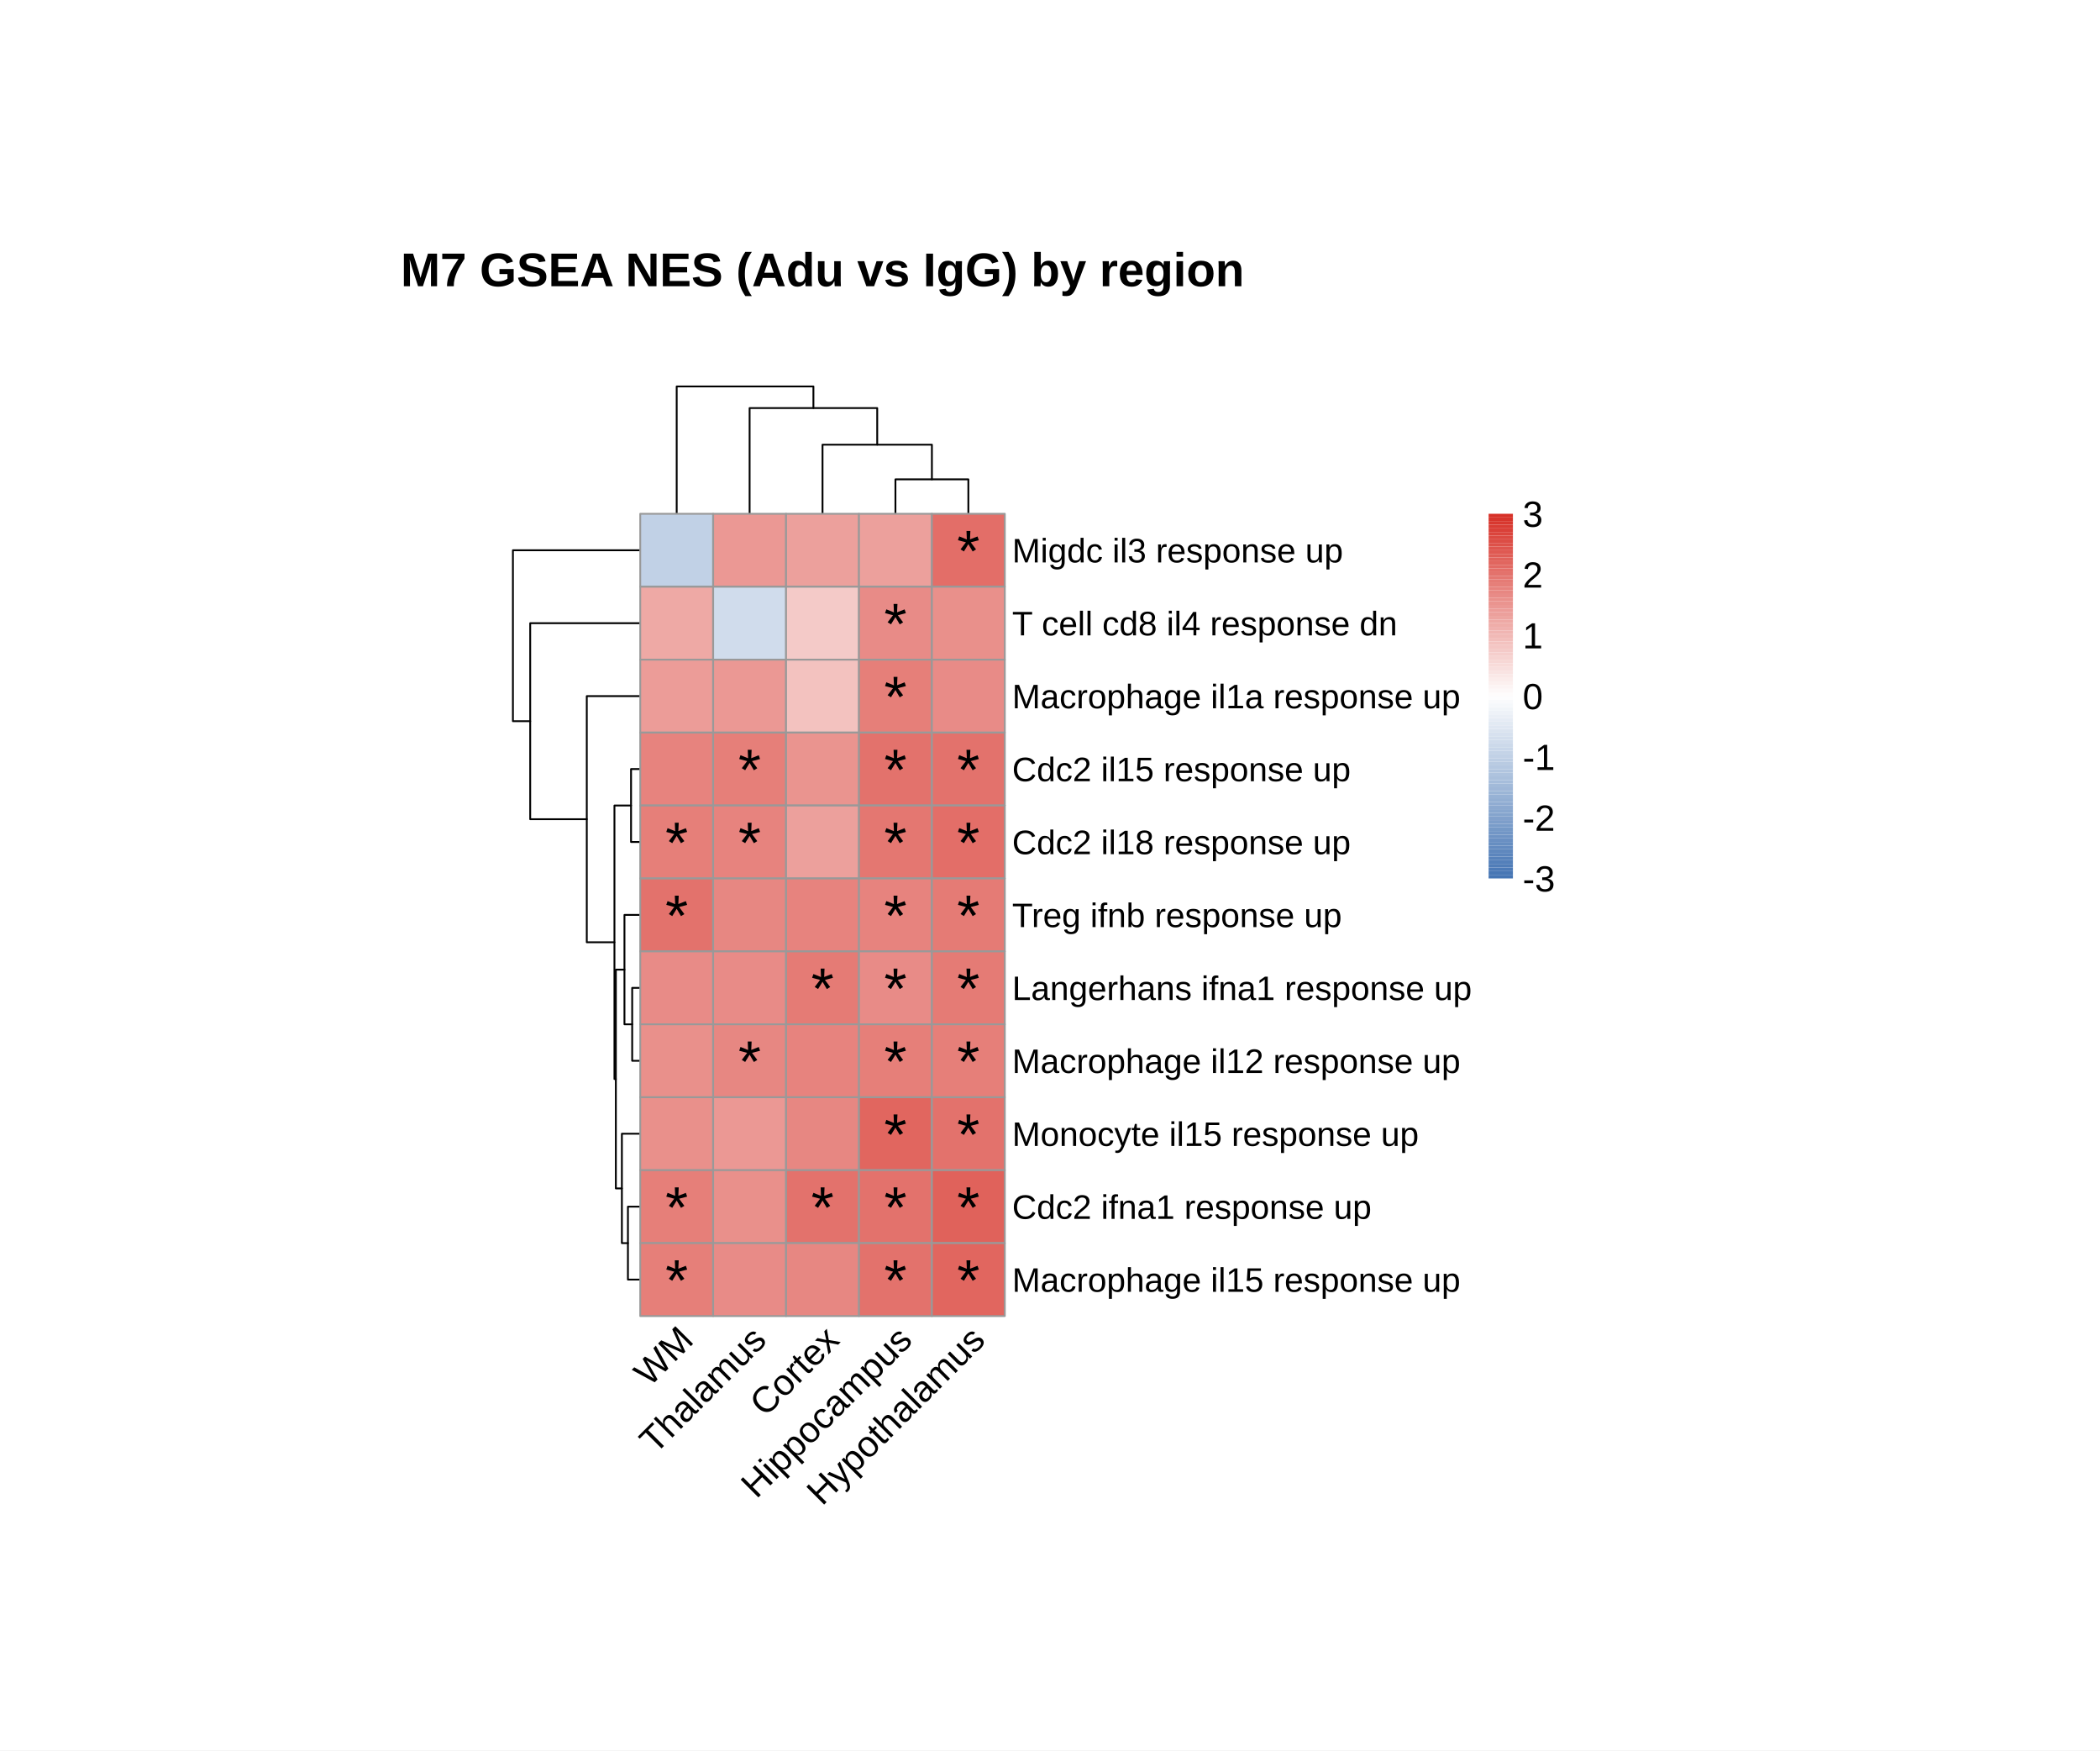
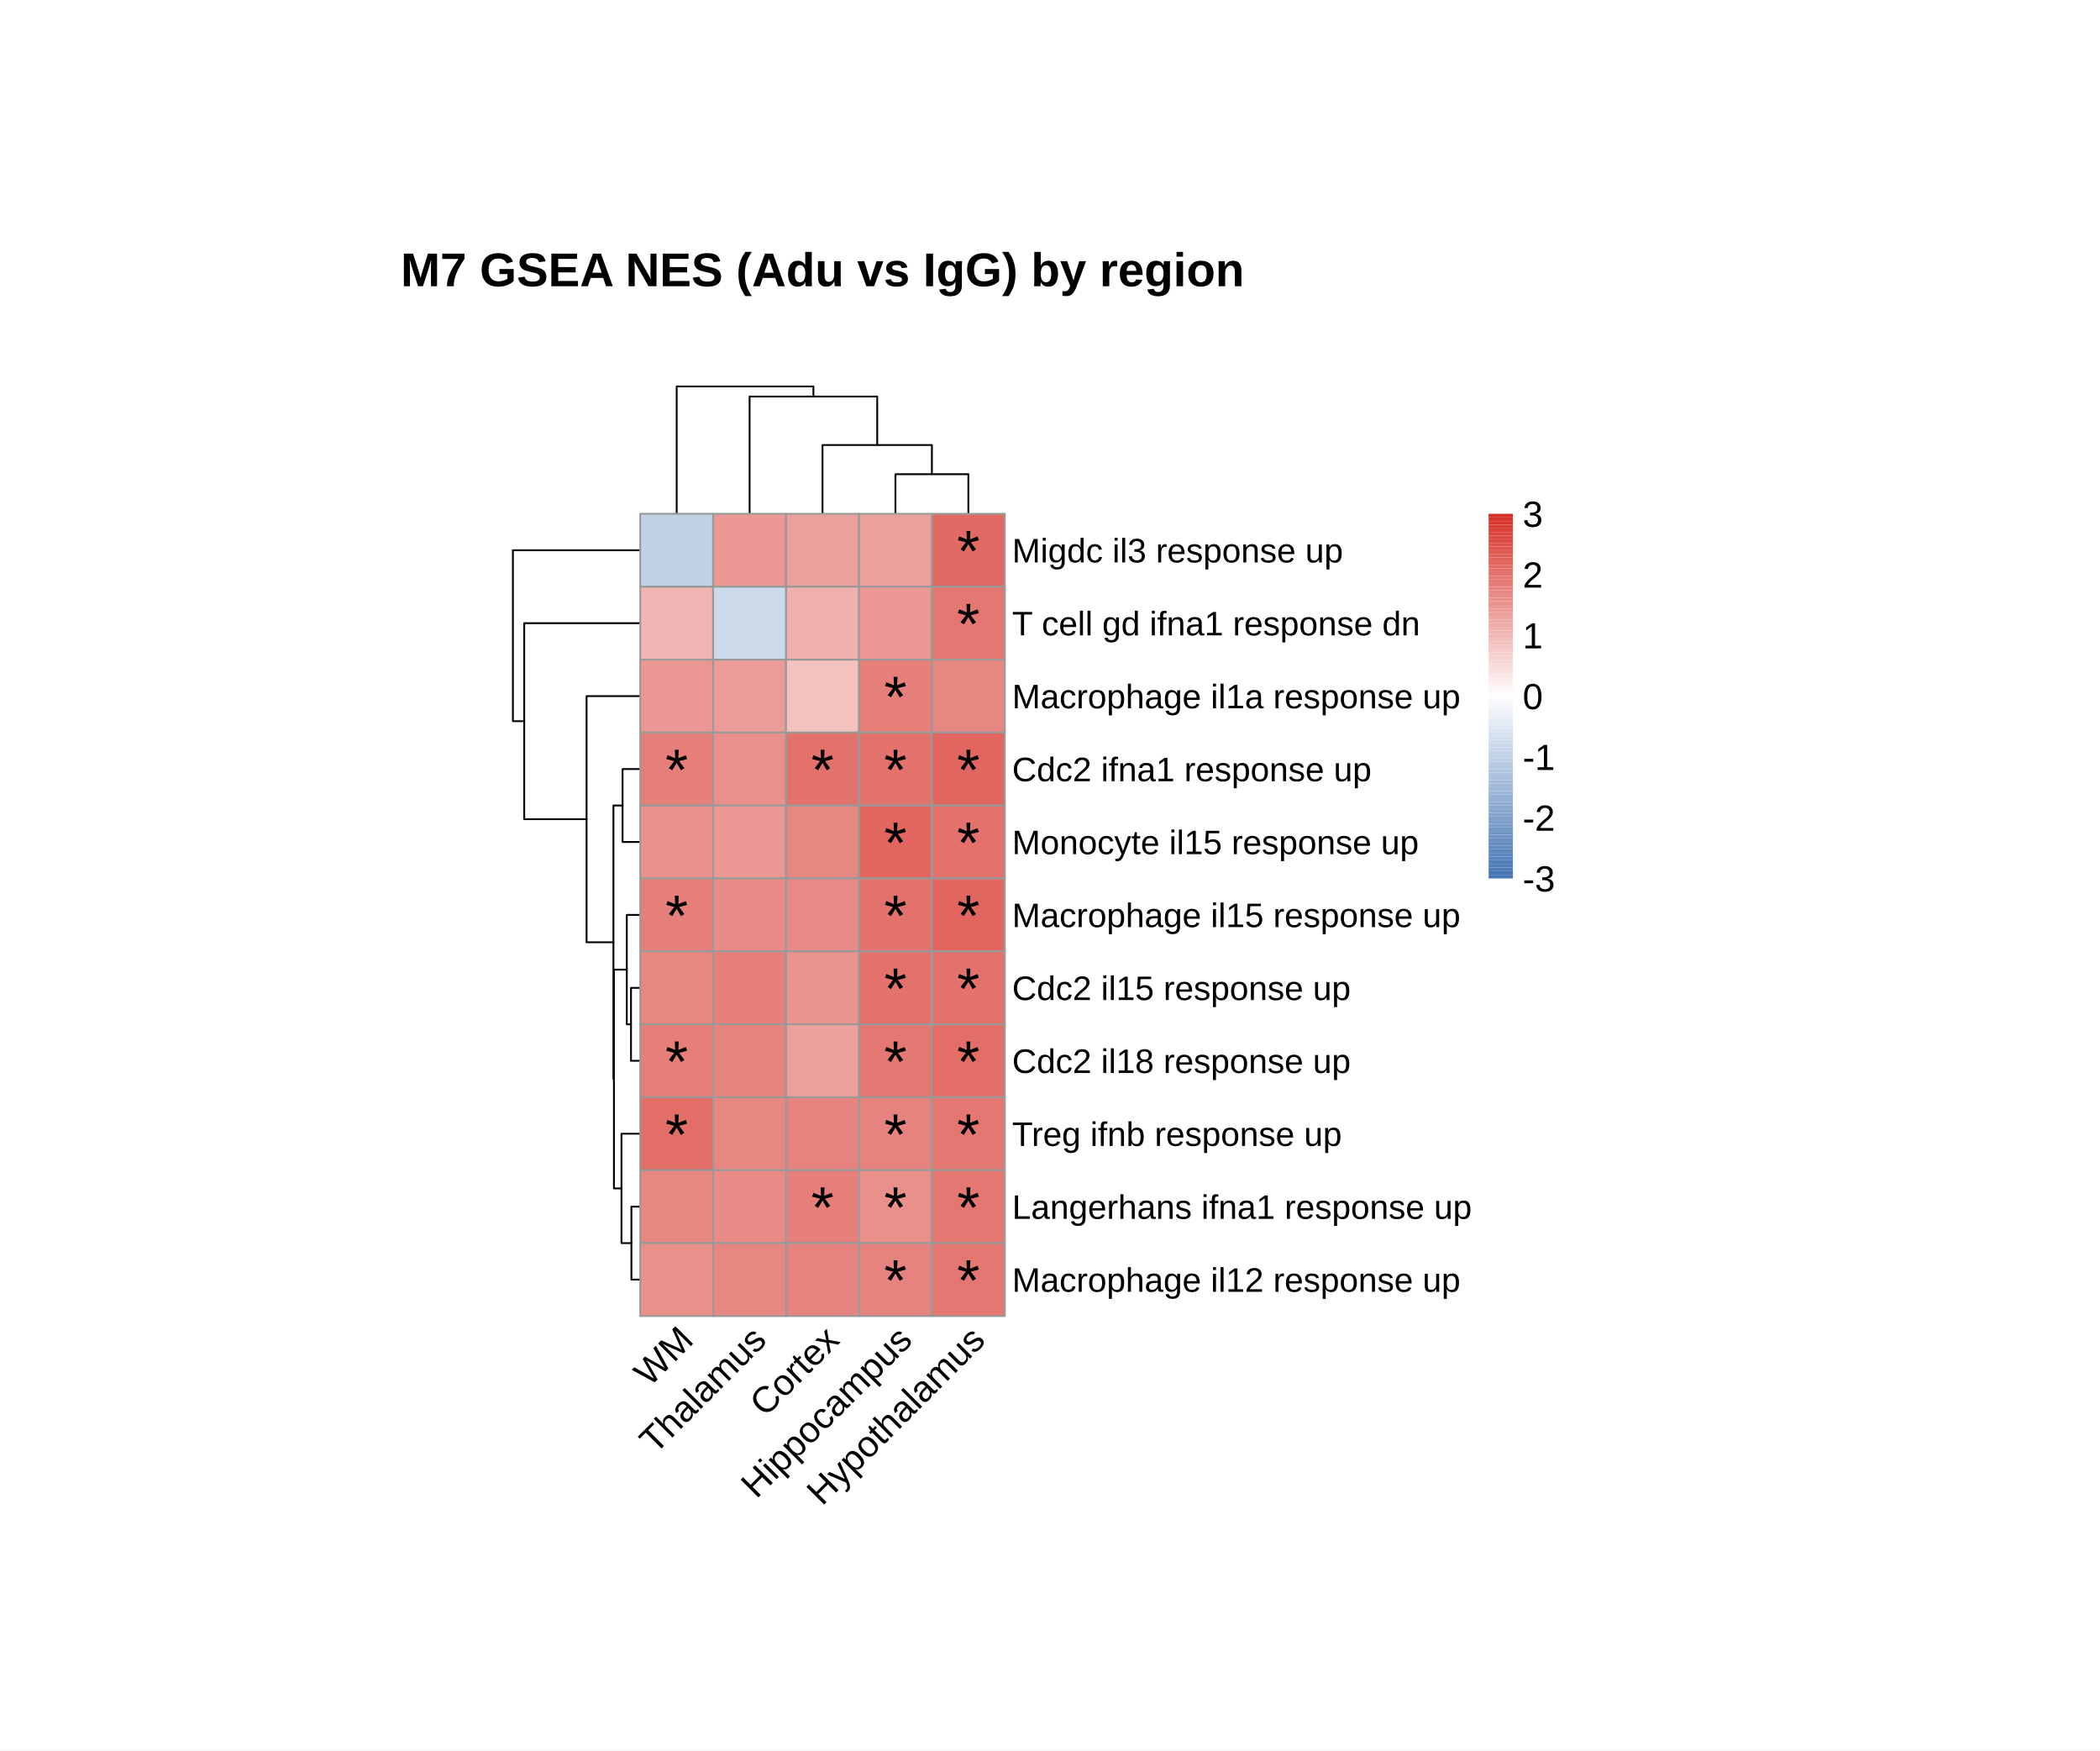
<svg xmlns="http://www.w3.org/2000/svg" width="864.00pt" height="720.00pt" viewBox="0 0 864.00 720.00">
  <g class="svglite">
    <defs>
      <style type="text/css">
    .svglite line, .svglite polyline, .svglite polygon, .svglite path, .svglite rect, .svglite circle {
      fill: none;
      stroke: #000000;
      stroke-linecap: round;
      stroke-linejoin: round;
      stroke-miterlimit: 10.00;
    }
    .svglite text {
      white-space: pre;
    }
    .svglite g.glyphgroup path {
      fill: inherit;
      stroke: none;
    }
  </style>
    </defs>
    <rect width="100%" height="100%" style="stroke: none; fill: #FFFFFF;" />
    <defs>
      <clipPath id="cpMC4wMHw4NjQuMDB8MC4wMHw3MjAuMDA=">
        <rect x="0.00" y="0.00" width="864.00" height="720.00" />
      </clipPath>
    </defs>
    <g clip-path="url(#cpMC4wMHw4NjQuMDB8MC4wMHw3MjAuMDA=)">
      <text x="338.41" y="117.74" text-anchor="middle" style="font-size: 19.50px; font-weight: bold; font-family: &quot;Arial&quot;;" textLength="347.06px" lengthAdjust="spacingAndGlyphs">M7 GSEA NES (Adu vs IgG) by region</text>
      <text x="338.41" y="145.82" text-anchor="middle" style="font-size: 19.50px; font-weight: bold; font-family: &quot;Arial&quot;;" textLength="0.00px" lengthAdjust="spacingAndGlyphs" />
    </g>
    <defs>
      <clipPath id="cpMjYzLjQxfDQxMy40MXwxNTYuMzN8MjExLjMz">
        <rect x="263.41" y="156.33" width="150.00" height="55.00" />
      </clipPath>
    </defs>
    <g clip-path="url(#cpMjYzLjQxfDQxMy40MXwxNTYuMzN8MjExLjMz)">
-       <polyline points="368.41,211.33 368.41,197.17 398.41,197.17 398.41,211.33 " style="stroke-width: 0.75;" />
-       <polyline points="338.41,211.33 338.41,182.91 383.41,182.91 383.41,197.17 " style="stroke-width: 0.75;" />
-       <polyline points="308.41,211.33 308.41,167.85 360.91,167.85 360.91,182.91 " style="stroke-width: 0.75;" />
-       <polyline points="278.41,211.33 278.41,158.95 334.66,158.95 334.66,167.85 " style="stroke-width: 0.75;" />
+       <polyline points="368.41,211.33 368.41,195.04 398.41,195.04 398.41,211.33 " style="stroke-width: 0.75;" />
+       <polyline points="338.41,211.33 338.41,183.05 383.41,183.05 383.41,195.04 " style="stroke-width: 0.75;" />
+       <polyline points="308.41,211.33 308.41,163.10 360.91,163.10 360.91,183.05 " style="stroke-width: 0.75;" />
+       <polyline points="278.41,211.33 278.41,158.95 334.66,158.95 334.66,163.10 " style="stroke-width: 0.75;" />
    </g>
    <g clip-path="url(#cpMC4wMHw4NjQuMDB8MC4wMHw3MjAuMDA=)">
</g>
    <defs>
      <clipPath id="cpMjA4LjQxfDI2My40MXwyMTEuMzN8NTQxLjMz">
        <rect x="208.41" y="211.33" width="55.00" height="330.00" />
      </clipPath>
    </defs>
    <g clip-path="url(#cpMjA4LjQxfDI2My40MXwyMTEuMzN8NTQxLjMz)">
-       <polyline points="263.41,406.33 260.10,406.33 260.10,436.33 263.41,436.33 " style="stroke-width: 0.75;" />
-       <polyline points="263.41,316.33 259.63,316.33 259.63,346.33 263.41,346.33 " style="stroke-width: 0.75;" />
-       <polyline points="263.41,496.33 258.35,496.33 258.35,526.33 263.41,526.33 " style="stroke-width: 0.75;" />
-       <polyline points="263.41,376.33 256.92,376.33 256.92,421.33 260.10,421.33 " style="stroke-width: 0.75;" />
-       <polyline points="263.41,466.33 255.86,466.33 255.86,511.33 258.35,511.33 " style="stroke-width: 0.75;" />
-       <polyline points="256.92,398.83 253.38,398.83 253.38,488.83 255.86,488.83 " style="stroke-width: 0.75;" />
-       <polyline points="259.63,331.33 252.80,331.33 252.80,443.83 253.38,443.83 " style="stroke-width: 0.75;" />
-       <polyline points="263.41,286.33 241.42,286.33 241.42,387.58 252.80,387.58 " style="stroke-width: 0.75;" />
-       <polyline points="263.41,256.33 218.14,256.33 218.14,336.96 241.42,336.96 " style="stroke-width: 0.75;" />
-       <polyline points="263.41,226.33 211.03,226.33 211.03,296.64 218.14,296.64 " style="stroke-width: 0.75;" />
+       <polyline points="263.41,496.33 259.78,496.33 259.78,526.33 263.41,526.33 " style="stroke-width: 0.75;" />
+       <polyline points="263.41,406.33 259.61,406.33 259.61,436.33 263.41,436.33 " style="stroke-width: 0.75;" />
+       <polyline points="263.41,376.33 257.88,376.33 257.88,421.33 259.61,421.33 " style="stroke-width: 0.75;" />
+       <polyline points="263.41,316.33 256.14,316.33 256.14,346.33 263.41,346.33 " style="stroke-width: 0.75;" />
+       <polyline points="263.41,466.33 255.69,466.33 255.69,511.33 259.78,511.33 " style="stroke-width: 0.75;" />
+       <polyline points="257.88,398.83 252.59,398.83 252.59,488.83 255.69,488.83 " style="stroke-width: 0.75;" />
+       <polyline points="256.14,331.33 252.38,331.33 252.38,443.83 252.59,443.83 " style="stroke-width: 0.75;" />
+       <polyline points="263.41,286.33 241.33,286.33 241.33,387.58 252.38,387.58 " style="stroke-width: 0.75;" />
+       <polyline points="263.41,256.33 215.68,256.33 215.68,336.96 241.33,336.96 " style="stroke-width: 0.75;" />
+       <polyline points="263.41,226.33 211.03,226.33 211.03,296.64 215.68,296.64 " style="stroke-width: 0.75;" />
    </g>
    <g clip-path="url(#cpMC4wMHw4NjQuMDB8MC4wMHw3MjAuMDA=)">
      <rect x="263.41" y="211.33" width="30.00" height="30.00" style="stroke-width: 0.75; stroke: #999999; fill: #C1D1E6;" />
-       <rect x="263.41" y="241.33" width="30.00" height="30.00" style="stroke-width: 0.75; stroke: #999999; fill: #EEA9A5;" />
-       <rect x="263.41" y="271.33" width="30.00" height="30.00" style="stroke-width: 0.75; stroke: #999999; fill: #EC9C98;" />
-       <rect x="263.41" y="301.33" width="30.00" height="30.00" style="stroke-width: 0.75; stroke: #999999; fill: #E7837E;" />
-       <rect x="263.41" y="331.33" width="30.00" height="30.00" style="stroke-width: 0.75; stroke: #999999; fill: #E67F79;" />
-       <rect x="263.41" y="361.33" width="30.00" height="30.00" style="stroke-width: 0.75; stroke: #999999; fill: #E3726C;" />
-       <rect x="263.41" y="391.33" width="30.00" height="30.00" style="stroke-width: 0.75; stroke: #999999; fill: #E88B87;" />
-       <rect x="263.41" y="421.33" width="30.00" height="30.00" style="stroke-width: 0.75; stroke: #999999; fill: #E9908B;" />
-       <rect x="263.41" y="451.33" width="30.00" height="30.00" style="stroke-width: 0.75; stroke: #999999; fill: #E9908B;" />
-       <rect x="263.41" y="481.33" width="30.00" height="30.00" style="stroke-width: 0.75; stroke: #999999; fill: #E67F79;" />
-       <rect x="263.41" y="511.33" width="30.00" height="30.00" style="stroke-width: 0.75; stroke: #999999; fill: #E67F79;" />
+       <rect x="263.41" y="241.33" width="30.00" height="30.00" style="stroke-width: 0.75; stroke: #999999; fill: #F0B5B2;" />
+       <rect x="263.41" y="271.33" width="30.00" height="30.00" style="stroke-width: 0.75; stroke: #999999; fill: #EB9894;" />
+       <rect x="263.41" y="301.33" width="30.00" height="30.00" style="stroke-width: 0.75; stroke: #999999; fill: #E67F79;" />
+       <rect x="263.41" y="331.33" width="30.00" height="30.00" style="stroke-width: 0.75; stroke: #999999; fill: #E9908B;" />
+       <rect x="263.41" y="361.33" width="30.00" height="30.00" style="stroke-width: 0.75; stroke: #999999; fill: #E67F79;" />
+       <rect x="263.41" y="391.33" width="30.00" height="30.00" style="stroke-width: 0.75; stroke: #999999; fill: #E78782;" />
+       <rect x="263.41" y="421.33" width="30.00" height="30.00" style="stroke-width: 0.75; stroke: #999999; fill: #E67F79;" />
+       <rect x="263.41" y="451.33" width="30.00" height="30.00" style="stroke-width: 0.75; stroke: #999999; fill: #E36E68;" />
+       <rect x="263.41" y="481.33" width="30.00" height="30.00" style="stroke-width: 0.75; stroke: #999999; fill: #E78782;" />
+       <rect x="263.41" y="511.33" width="30.00" height="30.00" style="stroke-width: 0.75; stroke: #999999; fill: #E9908B;" />
      <rect x="293.41" y="211.33" width="30.00" height="30.00" style="stroke-width: 0.75; stroke: #999999; fill: #EB9894;" />
-       <rect x="293.41" y="241.33" width="30.00" height="30.00" style="stroke-width: 0.75; stroke: #999999; fill: #D0DCEC;" />
-       <rect x="293.41" y="271.33" width="30.00" height="30.00" style="stroke-width: 0.75; stroke: #999999; fill: #EB9894;" />
-       <rect x="293.41" y="301.33" width="30.00" height="30.00" style="stroke-width: 0.75; stroke: #999999; fill: #E67F79;" />
-       <rect x="293.41" y="331.33" width="30.00" height="30.00" style="stroke-width: 0.75; stroke: #999999; fill: #E7837E;" />
-       <rect x="293.41" y="361.33" width="30.00" height="30.00" style="stroke-width: 0.75; stroke: #999999; fill: #E78782;" />
-       <rect x="293.41" y="391.33" width="30.00" height="30.00" style="stroke-width: 0.75; stroke: #999999; fill: #E88B87;" />
-       <rect x="293.41" y="421.33" width="30.00" height="30.00" style="stroke-width: 0.75; stroke: #999999; fill: #E78782;" />
-       <rect x="293.41" y="451.33" width="30.00" height="30.00" style="stroke-width: 0.75; stroke: #999999; fill: #EB9894;" />
-       <rect x="293.41" y="481.33" width="30.00" height="30.00" style="stroke-width: 0.75; stroke: #999999; fill: #E9908B;" />
-       <rect x="293.41" y="511.33" width="30.00" height="30.00" style="stroke-width: 0.75; stroke: #999999; fill: #E88B87;" />
+       <rect x="293.41" y="241.33" width="30.00" height="30.00" style="stroke-width: 0.75; stroke: #999999; fill: #CCD9EA;" />
+       <rect x="293.41" y="271.33" width="30.00" height="30.00" style="stroke-width: 0.75; stroke: #999999; fill: #EC9C98;" />
+       <rect x="293.41" y="301.33" width="30.00" height="30.00" style="stroke-width: 0.75; stroke: #999999; fill: #E9908B;" />
+       <rect x="293.41" y="331.33" width="30.00" height="30.00" style="stroke-width: 0.75; stroke: #999999; fill: #EB9894;" />
+       <rect x="293.41" y="361.33" width="30.00" height="30.00" style="stroke-width: 0.75; stroke: #999999; fill: #E88B87;" />
+       <rect x="293.41" y="391.33" width="30.00" height="30.00" style="stroke-width: 0.75; stroke: #999999; fill: #E67F79;" />
+       <rect x="293.41" y="421.33" width="30.00" height="30.00" style="stroke-width: 0.75; stroke: #999999; fill: #E7837E;" />
+       <rect x="293.41" y="451.33" width="30.00" height="30.00" style="stroke-width: 0.75; stroke: #999999; fill: #E78782;" />
+       <rect x="293.41" y="481.33" width="30.00" height="30.00" style="stroke-width: 0.75; stroke: #999999; fill: #E88B87;" />
+       <rect x="293.41" y="511.33" width="30.00" height="30.00" style="stroke-width: 0.75; stroke: #999999; fill: #E78782;" />
      <rect x="323.41" y="211.33" width="30.00" height="30.00" style="stroke-width: 0.75; stroke: #999999; fill: #ECA09C;" />
-       <rect x="323.41" y="241.33" width="30.00" height="30.00" style="stroke-width: 0.75; stroke: #999999; fill: #F4CAC8;" />
+       <rect x="323.41" y="241.33" width="30.00" height="30.00" style="stroke-width: 0.75; stroke: #999999; fill: #F0B1AE;" />
      <rect x="323.41" y="271.33" width="30.00" height="30.00" style="stroke-width: 0.75; stroke: #999999; fill: #F3C2BF;" />
-       <rect x="323.41" y="301.33" width="30.00" height="30.00" style="stroke-width: 0.75; stroke: #999999; fill: #EA948F;" />
-       <rect x="323.41" y="331.33" width="30.00" height="30.00" style="stroke-width: 0.75; stroke: #999999; fill: #ECA09C;" />
-       <rect x="323.41" y="361.33" width="30.00" height="30.00" style="stroke-width: 0.75; stroke: #999999; fill: #E7837E;" />
-       <rect x="323.41" y="391.33" width="30.00" height="30.00" style="stroke-width: 0.75; stroke: #999999; fill: #E57B75;" />
-       <rect x="323.41" y="421.33" width="30.00" height="30.00" style="stroke-width: 0.75; stroke: #999999; fill: #E7837E;" />
-       <rect x="323.41" y="451.33" width="30.00" height="30.00" style="stroke-width: 0.75; stroke: #999999; fill: #E78782;" />
-       <rect x="323.41" y="481.33" width="30.00" height="30.00" style="stroke-width: 0.75; stroke: #999999; fill: #E3726C;" />
-       <rect x="323.41" y="511.33" width="30.00" height="30.00" style="stroke-width: 0.75; stroke: #999999; fill: #E78782;" />
+       <rect x="323.41" y="301.33" width="30.00" height="30.00" style="stroke-width: 0.75; stroke: #999999; fill: #E3726C;" />
+       <rect x="323.41" y="331.33" width="30.00" height="30.00" style="stroke-width: 0.75; stroke: #999999; fill: #E78782;" />
+       <rect x="323.41" y="361.33" width="30.00" height="30.00" style="stroke-width: 0.75; stroke: #999999; fill: #E88B87;" />
+       <rect x="323.41" y="391.33" width="30.00" height="30.00" style="stroke-width: 0.75; stroke: #999999; fill: #EA948F;" />
+       <rect x="323.41" y="421.33" width="30.00" height="30.00" style="stroke-width: 0.75; stroke: #999999; fill: #ECA09C;" />
+       <rect x="323.41" y="451.33" width="30.00" height="30.00" style="stroke-width: 0.75; stroke: #999999; fill: #E7837E;" />
+       <rect x="323.41" y="481.33" width="30.00" height="30.00" style="stroke-width: 0.75; stroke: #999999; fill: #E67F79;" />
+       <rect x="323.41" y="511.33" width="30.00" height="30.00" style="stroke-width: 0.75; stroke: #999999; fill: #E7837E;" />
      <rect x="353.41" y="211.33" width="30.00" height="30.00" style="stroke-width: 0.75; stroke: #999999; fill: #ECA09C;" />
-       <rect x="353.41" y="241.33" width="30.00" height="30.00" style="stroke-width: 0.75; stroke: #999999; fill: #E88B87;" />
+       <rect x="353.41" y="241.33" width="30.00" height="30.00" style="stroke-width: 0.75; stroke: #999999; fill: #EB9894;" />
      <rect x="353.41" y="271.33" width="30.00" height="30.00" style="stroke-width: 0.75; stroke: #999999; fill: #E67F79;" />
      <rect x="353.41" y="301.33" width="30.00" height="30.00" style="stroke-width: 0.75; stroke: #999999; fill: #E3726C;" />
-       <rect x="353.41" y="331.33" width="30.00" height="30.00" style="stroke-width: 0.75; stroke: #999999; fill: #E47771;" />
-       <rect x="353.41" y="361.33" width="30.00" height="30.00" style="stroke-width: 0.75; stroke: #999999; fill: #E7837E;" />
-       <rect x="353.41" y="391.33" width="30.00" height="30.00" style="stroke-width: 0.75; stroke: #999999; fill: #E88B87;" />
-       <rect x="353.41" y="421.33" width="30.00" height="30.00" style="stroke-width: 0.75; stroke: #999999; fill: #E67F79;" />
-       <rect x="353.41" y="451.33" width="30.00" height="30.00" style="stroke-width: 0.75; stroke: #999999; fill: #E1665F;" />
-       <rect x="353.41" y="481.33" width="30.00" height="30.00" style="stroke-width: 0.75; stroke: #999999; fill: #E3726C;" />
-       <rect x="353.41" y="511.33" width="30.00" height="30.00" style="stroke-width: 0.75; stroke: #999999; fill: #E3726C;" />
-       <rect x="383.41" y="211.33" width="30.00" height="30.00" style="stroke-width: 0.75; stroke: #999999; fill: #E36E68;" />
-       <rect x="383.41" y="241.33" width="30.00" height="30.00" style="stroke-width: 0.75; stroke: #999999; fill: #E9908B;" />
-       <rect x="383.41" y="271.33" width="30.00" height="30.00" style="stroke-width: 0.75; stroke: #999999; fill: #E88B87;" />
-       <rect x="383.41" y="301.33" width="30.00" height="30.00" style="stroke-width: 0.75; stroke: #999999; fill: #E3726C;" />
-       <rect x="383.41" y="331.33" width="30.00" height="30.00" style="stroke-width: 0.75; stroke: #999999; fill: #E36E68;" />
-       <rect x="383.41" y="361.33" width="30.00" height="30.00" style="stroke-width: 0.75; stroke: #999999; fill: #E57B75;" />
-       <rect x="383.41" y="391.33" width="30.00" height="30.00" style="stroke-width: 0.75; stroke: #999999; fill: #E57B75;" />
-       <rect x="383.41" y="421.33" width="30.00" height="30.00" style="stroke-width: 0.75; stroke: #999999; fill: #E67F79;" />
-       <rect x="383.41" y="451.33" width="30.00" height="30.00" style="stroke-width: 0.75; stroke: #999999; fill: #E3726C;" />
-       <rect x="383.41" y="481.33" width="30.00" height="30.00" style="stroke-width: 0.75; stroke: #999999; fill: #E0625B;" />
-       <rect x="383.41" y="511.33" width="30.00" height="30.00" style="stroke-width: 0.75; stroke: #999999; fill: #E1665F;" />
-       <text x="278.41" y="354.92" text-anchor="middle" style="font-size: 24.00px; font-family: &quot;Arial&quot;;" textLength="9.34px" lengthAdjust="spacingAndGlyphs">*</text>
+       <rect x="353.41" y="331.33" width="30.00" height="30.00" style="stroke-width: 0.75; stroke: #999999; fill: #E1665F;" />
+       <rect x="353.41" y="361.33" width="30.00" height="30.00" style="stroke-width: 0.75; stroke: #999999; fill: #E3726C;" />
+       <rect x="353.41" y="391.33" width="30.00" height="30.00" style="stroke-width: 0.75; stroke: #999999; fill: #E3726C;" />
+       <rect x="353.41" y="421.33" width="30.00" height="30.00" style="stroke-width: 0.75; stroke: #999999; fill: #E47771;" />
+       <rect x="353.41" y="451.33" width="30.00" height="30.00" style="stroke-width: 0.75; stroke: #999999; fill: #E7837E;" />
+       <rect x="353.41" y="481.33" width="30.00" height="30.00" style="stroke-width: 0.75; stroke: #999999; fill: #E9908B;" />
+       <rect x="353.41" y="511.33" width="30.00" height="30.00" style="stroke-width: 0.75; stroke: #999999; fill: #E7837E;" />
+       <rect x="383.41" y="211.33" width="30.00" height="30.00" style="stroke-width: 0.75; stroke: #999999; fill: #E26A64;" />
+       <rect x="383.41" y="241.33" width="30.00" height="30.00" style="stroke-width: 0.75; stroke: #999999; fill: #E47771;" />
+       <rect x="383.41" y="271.33" width="30.00" height="30.00" style="stroke-width: 0.75; stroke: #999999; fill: #E78782;" />
+       <rect x="383.41" y="301.33" width="30.00" height="30.00" style="stroke-width: 0.75; stroke: #999999; fill: #E1665F;" />
+       <rect x="383.41" y="331.33" width="30.00" height="30.00" style="stroke-width: 0.75; stroke: #999999; fill: #E3726C;" />
+       <rect x="383.41" y="361.33" width="30.00" height="30.00" style="stroke-width: 0.75; stroke: #999999; fill: #E1665F;" />
+       <rect x="383.41" y="391.33" width="30.00" height="30.00" style="stroke-width: 0.75; stroke: #999999; fill: #E3726C;" />
+       <rect x="383.41" y="421.33" width="30.00" height="30.00" style="stroke-width: 0.75; stroke: #999999; fill: #E36E68;" />
+       <rect x="383.41" y="451.33" width="30.00" height="30.00" style="stroke-width: 0.75; stroke: #999999; fill: #E47771;" />
+       <rect x="383.41" y="481.33" width="30.00" height="30.00" style="stroke-width: 0.75; stroke: #999999; fill: #E47771;" />
+       <rect x="383.41" y="511.33" width="30.00" height="30.00" style="stroke-width: 0.75; stroke: #999999; fill: #E47771;" />
+       <text x="278.41" y="324.92" text-anchor="middle" style="font-size: 24.00px; font-family: &quot;Arial&quot;;" textLength="9.34px" lengthAdjust="spacingAndGlyphs">*</text>
      <text x="278.41" y="384.92" text-anchor="middle" style="font-size: 24.00px; font-family: &quot;Arial&quot;;" textLength="9.34px" lengthAdjust="spacingAndGlyphs">*</text>
-       <text x="278.41" y="504.92" text-anchor="middle" style="font-size: 24.00px; font-family: &quot;Arial&quot;;" textLength="9.34px" lengthAdjust="spacingAndGlyphs">*</text>
-       <text x="278.41" y="534.92" text-anchor="middle" style="font-size: 24.00px; font-family: &quot;Arial&quot;;" textLength="9.34px" lengthAdjust="spacingAndGlyphs">*</text>
-       <text x="308.41" y="324.92" text-anchor="middle" style="font-size: 24.00px; font-family: &quot;Arial&quot;;" textLength="9.34px" lengthAdjust="spacingAndGlyphs">*</text>
-       <text x="308.41" y="354.92" text-anchor="middle" style="font-size: 24.00px; font-family: &quot;Arial&quot;;" textLength="9.34px" lengthAdjust="spacingAndGlyphs">*</text>
-       <text x="308.41" y="444.92" text-anchor="middle" style="font-size: 24.00px; font-family: &quot;Arial&quot;;" textLength="9.34px" lengthAdjust="spacingAndGlyphs">*</text>
-       <text x="338.41" y="414.92" text-anchor="middle" style="font-size: 24.00px; font-family: &quot;Arial&quot;;" textLength="9.34px" lengthAdjust="spacingAndGlyphs">*</text>
+       <text x="278.41" y="444.92" text-anchor="middle" style="font-size: 24.00px; font-family: &quot;Arial&quot;;" textLength="9.34px" lengthAdjust="spacingAndGlyphs">*</text>
+       <text x="278.41" y="474.92" text-anchor="middle" style="font-size: 24.00px; font-family: &quot;Arial&quot;;" textLength="9.34px" lengthAdjust="spacingAndGlyphs">*</text>
+       <text x="338.41" y="324.92" text-anchor="middle" style="font-size: 24.00px; font-family: &quot;Arial&quot;;" textLength="9.34px" lengthAdjust="spacingAndGlyphs">*</text>
      <text x="338.41" y="504.92" text-anchor="middle" style="font-size: 24.00px; font-family: &quot;Arial&quot;;" textLength="9.34px" lengthAdjust="spacingAndGlyphs">*</text>
-       <text x="368.41" y="264.92" text-anchor="middle" style="font-size: 24.00px; font-family: &quot;Arial&quot;;" textLength="9.34px" lengthAdjust="spacingAndGlyphs">*</text>
      <text x="368.41" y="294.92" text-anchor="middle" style="font-size: 24.00px; font-family: &quot;Arial&quot;;" textLength="9.34px" lengthAdjust="spacingAndGlyphs">*</text>
      <text x="368.41" y="324.92" text-anchor="middle" style="font-size: 24.00px; font-family: &quot;Arial&quot;;" textLength="9.34px" lengthAdjust="spacingAndGlyphs">*</text>
      <text x="368.41" y="354.92" text-anchor="middle" style="font-size: 24.00px; font-family: &quot;Arial&quot;;" textLength="9.34px" lengthAdjust="spacingAndGlyphs">*</text>
      <text x="368.41" y="384.92" text-anchor="middle" style="font-size: 24.00px; font-family: &quot;Arial&quot;;" textLength="9.34px" lengthAdjust="spacingAndGlyphs">*</text>
      <text x="368.41" y="414.92" text-anchor="middle" style="font-size: 24.00px; font-family: &quot;Arial&quot;;" textLength="9.34px" lengthAdjust="spacingAndGlyphs">*</text>
      <text x="368.41" y="444.92" text-anchor="middle" style="font-size: 24.00px; font-family: &quot;Arial&quot;;" textLength="9.34px" lengthAdjust="spacingAndGlyphs">*</text>
      <text x="368.41" y="474.92" text-anchor="middle" style="font-size: 24.00px; font-family: &quot;Arial&quot;;" textLength="9.34px" lengthAdjust="spacingAndGlyphs">*</text>
      <text x="368.41" y="504.92" text-anchor="middle" style="font-size: 24.00px; font-family: &quot;Arial&quot;;" textLength="9.34px" lengthAdjust="spacingAndGlyphs">*</text>
      <text x="368.41" y="534.92" text-anchor="middle" style="font-size: 24.00px; font-family: &quot;Arial&quot;;" textLength="9.34px" lengthAdjust="spacingAndGlyphs">*</text>
      <text x="398.41" y="234.92" text-anchor="middle" style="font-size: 24.00px; font-family: &quot;Arial&quot;;" textLength="9.34px" lengthAdjust="spacingAndGlyphs">*</text>
+       <text x="398.41" y="264.92" text-anchor="middle" style="font-size: 24.00px; font-family: &quot;Arial&quot;;" textLength="9.34px" lengthAdjust="spacingAndGlyphs">*</text>
      <text x="398.41" y="324.92" text-anchor="middle" style="font-size: 24.00px; font-family: &quot;Arial&quot;;" textLength="9.34px" lengthAdjust="spacingAndGlyphs">*</text>
      <text x="398.41" y="354.92" text-anchor="middle" style="font-size: 24.00px; font-family: &quot;Arial&quot;;" textLength="9.34px" lengthAdjust="spacingAndGlyphs">*</text>
      <text x="398.41" y="384.92" text-anchor="middle" style="font-size: 24.00px; font-family: &quot;Arial&quot;;" textLength="9.34px" lengthAdjust="spacingAndGlyphs">*</text>
      <text x="398.41" y="414.92" text-anchor="middle" style="font-size: 24.00px; font-family: &quot;Arial&quot;;" textLength="9.34px" lengthAdjust="spacingAndGlyphs">*</text>
      <text x="398.41" y="444.92" text-anchor="middle" style="font-size: 24.00px; font-family: &quot;Arial&quot;;" textLength="9.34px" lengthAdjust="spacingAndGlyphs">*</text>
      <text x="398.41" y="474.92" text-anchor="middle" style="font-size: 24.00px; font-family: &quot;Arial&quot;;" textLength="9.34px" lengthAdjust="spacingAndGlyphs">*</text>
      <text x="398.41" y="504.92" text-anchor="middle" style="font-size: 24.00px; font-family: &quot;Arial&quot;;" textLength="9.34px" lengthAdjust="spacingAndGlyphs">*</text>
      <text x="398.41" y="534.92" text-anchor="middle" style="font-size: 24.00px; font-family: &quot;Arial&quot;;" textLength="9.34px" lengthAdjust="spacingAndGlyphs">*</text>
      <text transform="translate(286.01,551.93) rotate(-45)" text-anchor="end" style="font-size: 15.00px; font-family: &quot;Arial&quot;;" textLength="26.66px" lengthAdjust="spacingAndGlyphs">WM</text>
      <text transform="translate(316.01,551.93) rotate(-45)" text-anchor="end" style="font-size: 15.00px; font-family: &quot;Arial&quot;;" textLength="65.86px" lengthAdjust="spacingAndGlyphs">Thalamus</text>
      <text transform="translate(346.01,551.93) rotate(-45)" text-anchor="end" style="font-size: 15.00px; font-family: &quot;Arial&quot;;" textLength="44.19px" lengthAdjust="spacingAndGlyphs">Cortex</text>
      <text transform="translate(376.01,551.93) rotate(-45)" text-anchor="end" style="font-size: 15.00px; font-family: &quot;Arial&quot;;" textLength="91.72px" lengthAdjust="spacingAndGlyphs">Hippocampus</text>
      <text transform="translate(406.01,551.93) rotate(-45)" text-anchor="end" style="font-size: 15.00px; font-family: &quot;Arial&quot;;" textLength="95.89px" lengthAdjust="spacingAndGlyphs">Hypothalamus</text>
      <text x="416.41" y="231.34" style="font-size: 14.00px; font-family: &quot;Arial&quot;;" textLength="136.12px" lengthAdjust="spacingAndGlyphs">Migdc il3 response up</text>
-       <text x="416.41" y="261.34" style="font-size: 14.00px; font-family: &quot;Arial&quot;;" textLength="158.44px" lengthAdjust="spacingAndGlyphs">T cell cd8 il4 response dn</text>
+       <text x="416.41" y="261.34" style="font-size: 14.00px; font-family: &quot;Arial&quot;;" textLength="167.78px" lengthAdjust="spacingAndGlyphs">T cell gd ifna1 response dn</text>
      <text x="416.41" y="291.34" style="font-size: 14.00px; font-family: &quot;Arial&quot;;" textLength="184.36px" lengthAdjust="spacingAndGlyphs">Macrophage il1a response up</text>
-       <text x="416.41" y="321.34" style="font-size: 14.00px; font-family: &quot;Arial&quot;;" textLength="139.25px" lengthAdjust="spacingAndGlyphs">Cdc2 il15 response up</text>
-       <text x="416.41" y="351.34" style="font-size: 14.00px; font-family: &quot;Arial&quot;;" textLength="139.25px" lengthAdjust="spacingAndGlyphs">Cdc2 il18 response up</text>
-       <text x="416.41" y="381.34" style="font-size: 14.00px; font-family: &quot;Arial&quot;;" textLength="135.61px" lengthAdjust="spacingAndGlyphs">Treg ifnb response up</text>
-       <text x="416.41" y="411.34" style="font-size: 14.00px; font-family: &quot;Arial&quot;;" textLength="189.05px" lengthAdjust="spacingAndGlyphs">Langerhans ifna1 response up</text>
-       <text x="416.41" y="441.34" style="font-size: 14.00px; font-family: &quot;Arial&quot;;" textLength="184.36px" lengthAdjust="spacingAndGlyphs">Macrophage il12 response up</text>
-       <text x="416.41" y="471.34" style="font-size: 14.00px; font-family: &quot;Arial&quot;;" textLength="167.25px" lengthAdjust="spacingAndGlyphs">Monocyte il15 response up</text>
-       <text x="416.41" y="501.34" style="font-size: 14.00px; font-family: &quot;Arial&quot;;" textLength="147.81px" lengthAdjust="spacingAndGlyphs">Cdc2 ifna1 response up</text>
-       <text x="416.41" y="531.34" style="font-size: 14.00px; font-family: &quot;Arial&quot;;" textLength="184.36px" lengthAdjust="spacingAndGlyphs">Macrophage il15 response up</text>
+       <text x="416.41" y="321.34" style="font-size: 14.00px; font-family: &quot;Arial&quot;;" textLength="147.81px" lengthAdjust="spacingAndGlyphs">Cdc2 ifna1 response up</text>
+       <text x="416.41" y="351.34" style="font-size: 14.00px; font-family: &quot;Arial&quot;;" textLength="167.25px" lengthAdjust="spacingAndGlyphs">Monocyte il15 response up</text>
+       <text x="416.41" y="381.34" style="font-size: 14.00px; font-family: &quot;Arial&quot;;" textLength="184.36px" lengthAdjust="spacingAndGlyphs">Macrophage il15 response up</text>
+       <text x="416.41" y="411.34" style="font-size: 14.00px; font-family: &quot;Arial&quot;;" textLength="139.25px" lengthAdjust="spacingAndGlyphs">Cdc2 il15 response up</text>
+       <text x="416.41" y="441.34" style="font-size: 14.00px; font-family: &quot;Arial&quot;;" textLength="139.25px" lengthAdjust="spacingAndGlyphs">Cdc2 il18 response up</text>
+       <text x="416.41" y="471.34" style="font-size: 14.00px; font-family: &quot;Arial&quot;;" textLength="135.61px" lengthAdjust="spacingAndGlyphs">Treg ifnb response up</text>
+       <text x="416.41" y="501.34" style="font-size: 14.00px; font-family: &quot;Arial&quot;;" textLength="189.05px" lengthAdjust="spacingAndGlyphs">Langerhans ifna1 response up</text>
+       <text x="416.41" y="531.34" style="font-size: 14.00px; font-family: &quot;Arial&quot;;" textLength="184.36px" lengthAdjust="spacingAndGlyphs">Macrophage il12 response up</text>
      <rect x="612.46" y="359.83" width="10.00" height="1.50" style="stroke-width: 0.75; stroke: none; fill: #4575B4;" />
      <rect x="612.46" y="358.33" width="10.00" height="1.50" style="stroke-width: 0.75; stroke: none; fill: #4877B5;" />
      <rect x="612.46" y="356.83" width="10.00" height="1.50" style="stroke-width: 0.75; stroke: none; fill: #4C7AB7;" />
      <rect x="612.46" y="355.33" width="10.00" height="1.50" style="stroke-width: 0.75; stroke: none; fill: #507DB8;" />
      <rect x="612.46" y="353.83" width="10.00" height="1.50" style="stroke-width: 0.75; stroke: none; fill: #5480BA;" />
      <rect x="612.46" y="352.33" width="10.00" height="1.50" style="stroke-width: 0.75; stroke: none; fill: #5782BB;" />
      <rect x="612.46" y="350.83" width="10.00" height="1.50" style="stroke-width: 0.75; stroke: none; fill: #5B85BD;" />
      <rect x="612.46" y="349.33" width="10.00" height="1.50" style="stroke-width: 0.75; stroke: none; fill: #5F88BE;" />
      <rect x="612.46" y="347.83" width="10.00" height="1.50" style="stroke-width: 0.75; stroke: none; fill: #638BC0;" />
      <rect x="612.46" y="346.33" width="10.00" height="1.50" style="stroke-width: 0.75; stroke: none; fill: #668EC1;" />
      <rect x="612.46" y="344.83" width="10.00" height="1.50" style="stroke-width: 0.75; stroke: none; fill: #6A90C3;" />
      <rect x="612.46" y="343.33" width="10.00" height="1.50" style="stroke-width: 0.75; stroke: none; fill: #6E93C4;" />
      <rect x="612.46" y="341.83" width="10.00" height="1.50" style="stroke-width: 0.75; stroke: none; fill: #7296C6;" />
      <rect x="612.46" y="340.33" width="10.00" height="1.50" style="stroke-width: 0.75; stroke: none; fill: #7599C7;" />
      <rect x="612.46" y="338.83" width="10.00" height="1.50" style="stroke-width: 0.75; stroke: none; fill: #799CC9;" />
      <rect x="612.46" y="337.33" width="10.00" height="1.50" style="stroke-width: 0.75; stroke: none; fill: #7D9ECA;" />
      <rect x="612.46" y="335.83" width="10.00" height="1.50" style="stroke-width: 0.75; stroke: none; fill: #81A1CC;" />
      <rect x="612.46" y="334.33" width="10.00" height="1.50" style="stroke-width: 0.75; stroke: none; fill: #84A4CD;" />
      <rect x="612.46" y="332.83" width="10.00" height="1.50" style="stroke-width: 0.75; stroke: none; fill: #88A7CF;" />
      <rect x="612.46" y="331.33" width="10.00" height="1.50" style="stroke-width: 0.75; stroke: none; fill: #8CA9D0;" />
      <rect x="612.46" y="329.83" width="10.00" height="1.50" style="stroke-width: 0.75; stroke: none; fill: #90ACD2;" />
      <rect x="612.46" y="328.33" width="10.00" height="1.50" style="stroke-width: 0.75; stroke: none; fill: #93AFD3;" />
      <rect x="612.46" y="326.83" width="10.00" height="1.50" style="stroke-width: 0.75; stroke: none; fill: #97B2D5;" />
      <rect x="612.46" y="325.33" width="10.00" height="1.50" style="stroke-width: 0.75; stroke: none; fill: #9BB5D6;" />
      <rect x="612.46" y="323.83" width="10.00" height="1.50" style="stroke-width: 0.75; stroke: none; fill: #9FB7D8;" />
      <rect x="612.46" y="322.33" width="10.00" height="1.50" style="stroke-width: 0.75; stroke: none; fill: #A2BAD9;" />
      <rect x="612.46" y="320.83" width="10.00" height="1.50" style="stroke-width: 0.75; stroke: none; fill: #A6BDDB;" />
      <rect x="612.46" y="319.33" width="10.00" height="1.50" style="stroke-width: 0.75; stroke: none; fill: #AAC0DC;" />
      <rect x="612.46" y="317.83" width="10.00" height="1.50" style="stroke-width: 0.75; stroke: none; fill: #AEC3DE;" />
      <rect x="612.46" y="316.33" width="10.00" height="1.50" style="stroke-width: 0.75; stroke: none; fill: #B1C5DF;" />
      <rect x="612.46" y="314.83" width="10.00" height="1.50" style="stroke-width: 0.75; stroke: none; fill: #B5C8E1;" />
      <rect x="612.46" y="313.33" width="10.00" height="1.50" style="stroke-width: 0.75; stroke: none; fill: #B9CBE2;" />
      <rect x="612.46" y="311.83" width="10.00" height="1.50" style="stroke-width: 0.75; stroke: none; fill: #BDCEE4;" />
      <rect x="612.46" y="310.33" width="10.00" height="1.50" style="stroke-width: 0.75; stroke: none; fill: #C1D1E6;" />
      <rect x="612.46" y="308.83" width="10.00" height="1.50" style="stroke-width: 0.75; stroke: none; fill: #C4D3E7;" />
      <rect x="612.46" y="307.33" width="10.00" height="1.50" style="stroke-width: 0.75; stroke: none; fill: #C8D6E9;" />
      <rect x="612.46" y="305.83" width="10.00" height="1.50" style="stroke-width: 0.75; stroke: none; fill: #CCD9EA;" />
      <rect x="612.46" y="304.33" width="10.00" height="1.50" style="stroke-width: 0.75; stroke: none; fill: #D0DCEC;" />
      <rect x="612.46" y="302.83" width="10.00" height="1.50" style="stroke-width: 0.75; stroke: none; fill: #D3DEED;" />
      <rect x="612.46" y="301.33" width="10.00" height="1.50" style="stroke-width: 0.75; stroke: none; fill: #D7E1EF;" />
      <rect x="612.46" y="299.83" width="10.00" height="1.50" style="stroke-width: 0.75; stroke: none; fill: #DBE4F0;" />
      <rect x="612.46" y="298.33" width="10.00" height="1.50" style="stroke-width: 0.75; stroke: none; fill: #DFE7F2;" />
      <rect x="612.46" y="296.83" width="10.00" height="1.50" style="stroke-width: 0.75; stroke: none; fill: #E2EAF3;" />
      <rect x="612.46" y="295.33" width="10.00" height="1.50" style="stroke-width: 0.75; stroke: none; fill: #E6ECF5;" />
      <rect x="612.46" y="293.83" width="10.00" height="1.50" style="stroke-width: 0.75; stroke: none; fill: #EAEFF6;" />
      <rect x="612.46" y="292.33" width="10.00" height="1.50" style="stroke-width: 0.75; stroke: none; fill: #EEF2F8;" />
      <rect x="612.46" y="290.83" width="10.00" height="1.50" style="stroke-width: 0.75; stroke: none; fill: #F1F5F9;" />
      <rect x="612.46" y="289.33" width="10.00" height="1.50" style="stroke-width: 0.75; stroke: none; fill: #F5F8FB;" />
      <rect x="612.46" y="287.83" width="10.00" height="1.50" style="stroke-width: 0.75; stroke: none; fill: #F9FAFC;" />
      <rect x="612.46" y="286.33" width="10.00" height="1.50" style="stroke-width: 0.75; stroke: none; fill: #FDFDFE;" />
      <rect x="612.46" y="284.83" width="10.00" height="1.50" style="stroke-width: 0.75; stroke: none; fill: #FEFCFC;" />
      <rect x="612.46" y="283.33" width="10.00" height="1.50" style="stroke-width: 0.75; stroke: none; fill: #FDF8F8;" />
      <rect x="612.46" y="281.83" width="10.00" height="1.50" style="stroke-width: 0.75; stroke: none; fill: #FCF4F4;" />
      <rect x="612.46" y="280.33" width="10.00" height="1.50" style="stroke-width: 0.75; stroke: none; fill: #FCF0EF;" />
      <rect x="612.46" y="278.83" width="10.00" height="1.50" style="stroke-width: 0.75; stroke: none; fill: #FBECEB;" />
      <rect x="612.46" y="277.33" width="10.00" height="1.50" style="stroke-width: 0.75; stroke: none; fill: #FAE8E7;" />
      <rect x="612.46" y="275.83" width="10.00" height="1.50" style="stroke-width: 0.75; stroke: none; fill: #F9E3E2;" />
      <rect x="612.46" y="274.33" width="10.00" height="1.50" style="stroke-width: 0.75; stroke: none; fill: #F8DFDE;" />
      <rect x="612.46" y="272.83" width="10.00" height="1.50" style="stroke-width: 0.75; stroke: none; fill: #F8DBD9;" />
      <rect x="612.46" y="271.33" width="10.00" height="1.50" style="stroke-width: 0.75; stroke: none; fill: #F7D7D5;" />
      <rect x="612.46" y="269.83" width="10.00" height="1.50" style="stroke-width: 0.75; stroke: none; fill: #F6D3D1;" />
      <rect x="612.46" y="268.33" width="10.00" height="1.50" style="stroke-width: 0.75; stroke: none; fill: #F5CECC;" />
      <rect x="612.46" y="266.83" width="10.00" height="1.50" style="stroke-width: 0.75; stroke: none; fill: #F4CAC8;" />
      <rect x="612.46" y="265.33" width="10.00" height="1.50" style="stroke-width: 0.75; stroke: none; fill: #F4C6C4;" />
      <rect x="612.46" y="263.83" width="10.00" height="1.50" style="stroke-width: 0.75; stroke: none; fill: #F3C2BF;" />
      <rect x="612.46" y="262.33" width="10.00" height="1.50" style="stroke-width: 0.75; stroke: none; fill: #F2BEBB;" />
      <rect x="612.46" y="260.83" width="10.00" height="1.50" style="stroke-width: 0.75; stroke: none; fill: #F1B9B6;" />
      <rect x="612.46" y="259.33" width="10.00" height="1.50" style="stroke-width: 0.75; stroke: none; fill: #F0B5B2;" />
      <rect x="612.46" y="257.83" width="10.00" height="1.50" style="stroke-width: 0.75; stroke: none; fill: #F0B1AE;" />
      <rect x="612.46" y="256.33" width="10.00" height="1.50" style="stroke-width: 0.75; stroke: none; fill: #EFADA9;" />
      <rect x="612.46" y="254.83" width="10.00" height="1.50" style="stroke-width: 0.75; stroke: none; fill: #EEA9A5;" />
      <rect x="612.46" y="253.33" width="10.00" height="1.50" style="stroke-width: 0.75; stroke: none; fill: #EDA5A1;" />
      <rect x="612.46" y="251.83" width="10.00" height="1.50" style="stroke-width: 0.75; stroke: none; fill: #ECA09C;" />
      <rect x="612.46" y="250.33" width="10.00" height="1.50" style="stroke-width: 0.75; stroke: none; fill: #EC9C98;" />
      <rect x="612.46" y="248.83" width="10.00" height="1.50" style="stroke-width: 0.75; stroke: none; fill: #EB9894;" />
      <rect x="612.46" y="247.33" width="10.00" height="1.50" style="stroke-width: 0.75; stroke: none; fill: #EA948F;" />
      <rect x="612.46" y="245.83" width="10.00" height="1.50" style="stroke-width: 0.75; stroke: none; fill: #E9908B;" />
      <rect x="612.46" y="244.33" width="10.00" height="1.50" style="stroke-width: 0.75; stroke: none; fill: #E88B87;" />
      <rect x="612.46" y="242.83" width="10.00" height="1.50" style="stroke-width: 0.75; stroke: none; fill: #E78782;" />
      <rect x="612.46" y="241.33" width="10.00" height="1.50" style="stroke-width: 0.75; stroke: none; fill: #E7837E;" />
      <rect x="612.46" y="239.83" width="10.00" height="1.50" style="stroke-width: 0.75; stroke: none; fill: #E67F79;" />
      <rect x="612.46" y="238.33" width="10.00" height="1.50" style="stroke-width: 0.75; stroke: none; fill: #E57B75;" />
      <rect x="612.46" y="236.83" width="10.00" height="1.50" style="stroke-width: 0.75; stroke: none; fill: #E47771;" />
      <rect x="612.46" y="235.33" width="10.00" height="1.50" style="stroke-width: 0.75; stroke: none; fill: #E3726C;" />
      <rect x="612.46" y="233.83" width="10.00" height="1.50" style="stroke-width: 0.75; stroke: none; fill: #E36E68;" />
      <rect x="612.46" y="232.33" width="10.00" height="1.50" style="stroke-width: 0.75; stroke: none; fill: #E26A64;" />
      <rect x="612.46" y="230.83" width="10.00" height="1.50" style="stroke-width: 0.75; stroke: none; fill: #E1665F;" />
      <rect x="612.46" y="229.33" width="10.00" height="1.50" style="stroke-width: 0.75; stroke: none; fill: #E0625B;" />
      <rect x="612.46" y="227.83" width="10.00" height="1.50" style="stroke-width: 0.75; stroke: none; fill: #DF5D56;" />
      <rect x="612.46" y="226.33" width="10.00" height="1.50" style="stroke-width: 0.75; stroke: none; fill: #DF5952;" />
      <rect x="612.46" y="224.83" width="10.00" height="1.50" style="stroke-width: 0.75; stroke: none; fill: #DE554E;" />
      <rect x="612.46" y="223.33" width="10.00" height="1.50" style="stroke-width: 0.75; stroke: none; fill: #DD5149;" />
      <rect x="612.46" y="221.83" width="10.00" height="1.50" style="stroke-width: 0.75; stroke: none; fill: #DC4D45;" />
      <rect x="612.46" y="220.33" width="10.00" height="1.50" style="stroke-width: 0.75; stroke: none; fill: #DB4941;" />
      <rect x="612.46" y="218.83" width="10.00" height="1.50" style="stroke-width: 0.75; stroke: none; fill: #DB443C;" />
      <rect x="612.46" y="217.33" width="10.00" height="1.50" style="stroke-width: 0.75; stroke: none; fill: #DA4038;" />
      <rect x="612.46" y="215.83" width="10.00" height="1.50" style="stroke-width: 0.75; stroke: none; fill: #D93C34;" />
      <rect x="612.46" y="214.33" width="10.00" height="1.50" style="stroke-width: 0.75; stroke: none; fill: #D8382F;" />
      <rect x="612.46" y="212.83" width="10.00" height="1.50" style="stroke-width: 0.75; stroke: none; fill: #D7342B;" />
      <rect x="612.46" y="211.33" width="10.00" height="1.50" style="stroke-width: 0.75; stroke: none; fill: #D73027;" />
      <text x="626.46" y="366.70" style="font-size: 15.00px; font-family: &quot;Arial&quot;;" textLength="13.34px" lengthAdjust="spacingAndGlyphs">-3</text>
      <text x="626.46" y="341.70" style="font-size: 15.00px; font-family: &quot;Arial&quot;;" textLength="13.34px" lengthAdjust="spacingAndGlyphs">-2</text>
      <text x="626.46" y="316.70" style="font-size: 15.00px; font-family: &quot;Arial&quot;;" textLength="13.34px" lengthAdjust="spacingAndGlyphs">-1</text>
      <text x="626.46" y="291.70" style="font-size: 15.00px; font-family: &quot;Arial&quot;;" textLength="8.34px" lengthAdjust="spacingAndGlyphs">0</text>
      <text x="626.46" y="266.70" style="font-size: 15.00px; font-family: &quot;Arial&quot;;" textLength="8.34px" lengthAdjust="spacingAndGlyphs">1</text>
      <text x="626.46" y="241.70" style="font-size: 15.00px; font-family: &quot;Arial&quot;;" textLength="8.34px" lengthAdjust="spacingAndGlyphs">2</text>
      <text x="626.46" y="216.70" style="font-size: 15.00px; font-family: &quot;Arial&quot;;" textLength="8.34px" lengthAdjust="spacingAndGlyphs">3</text>
    </g>
  </g>
</svg>
